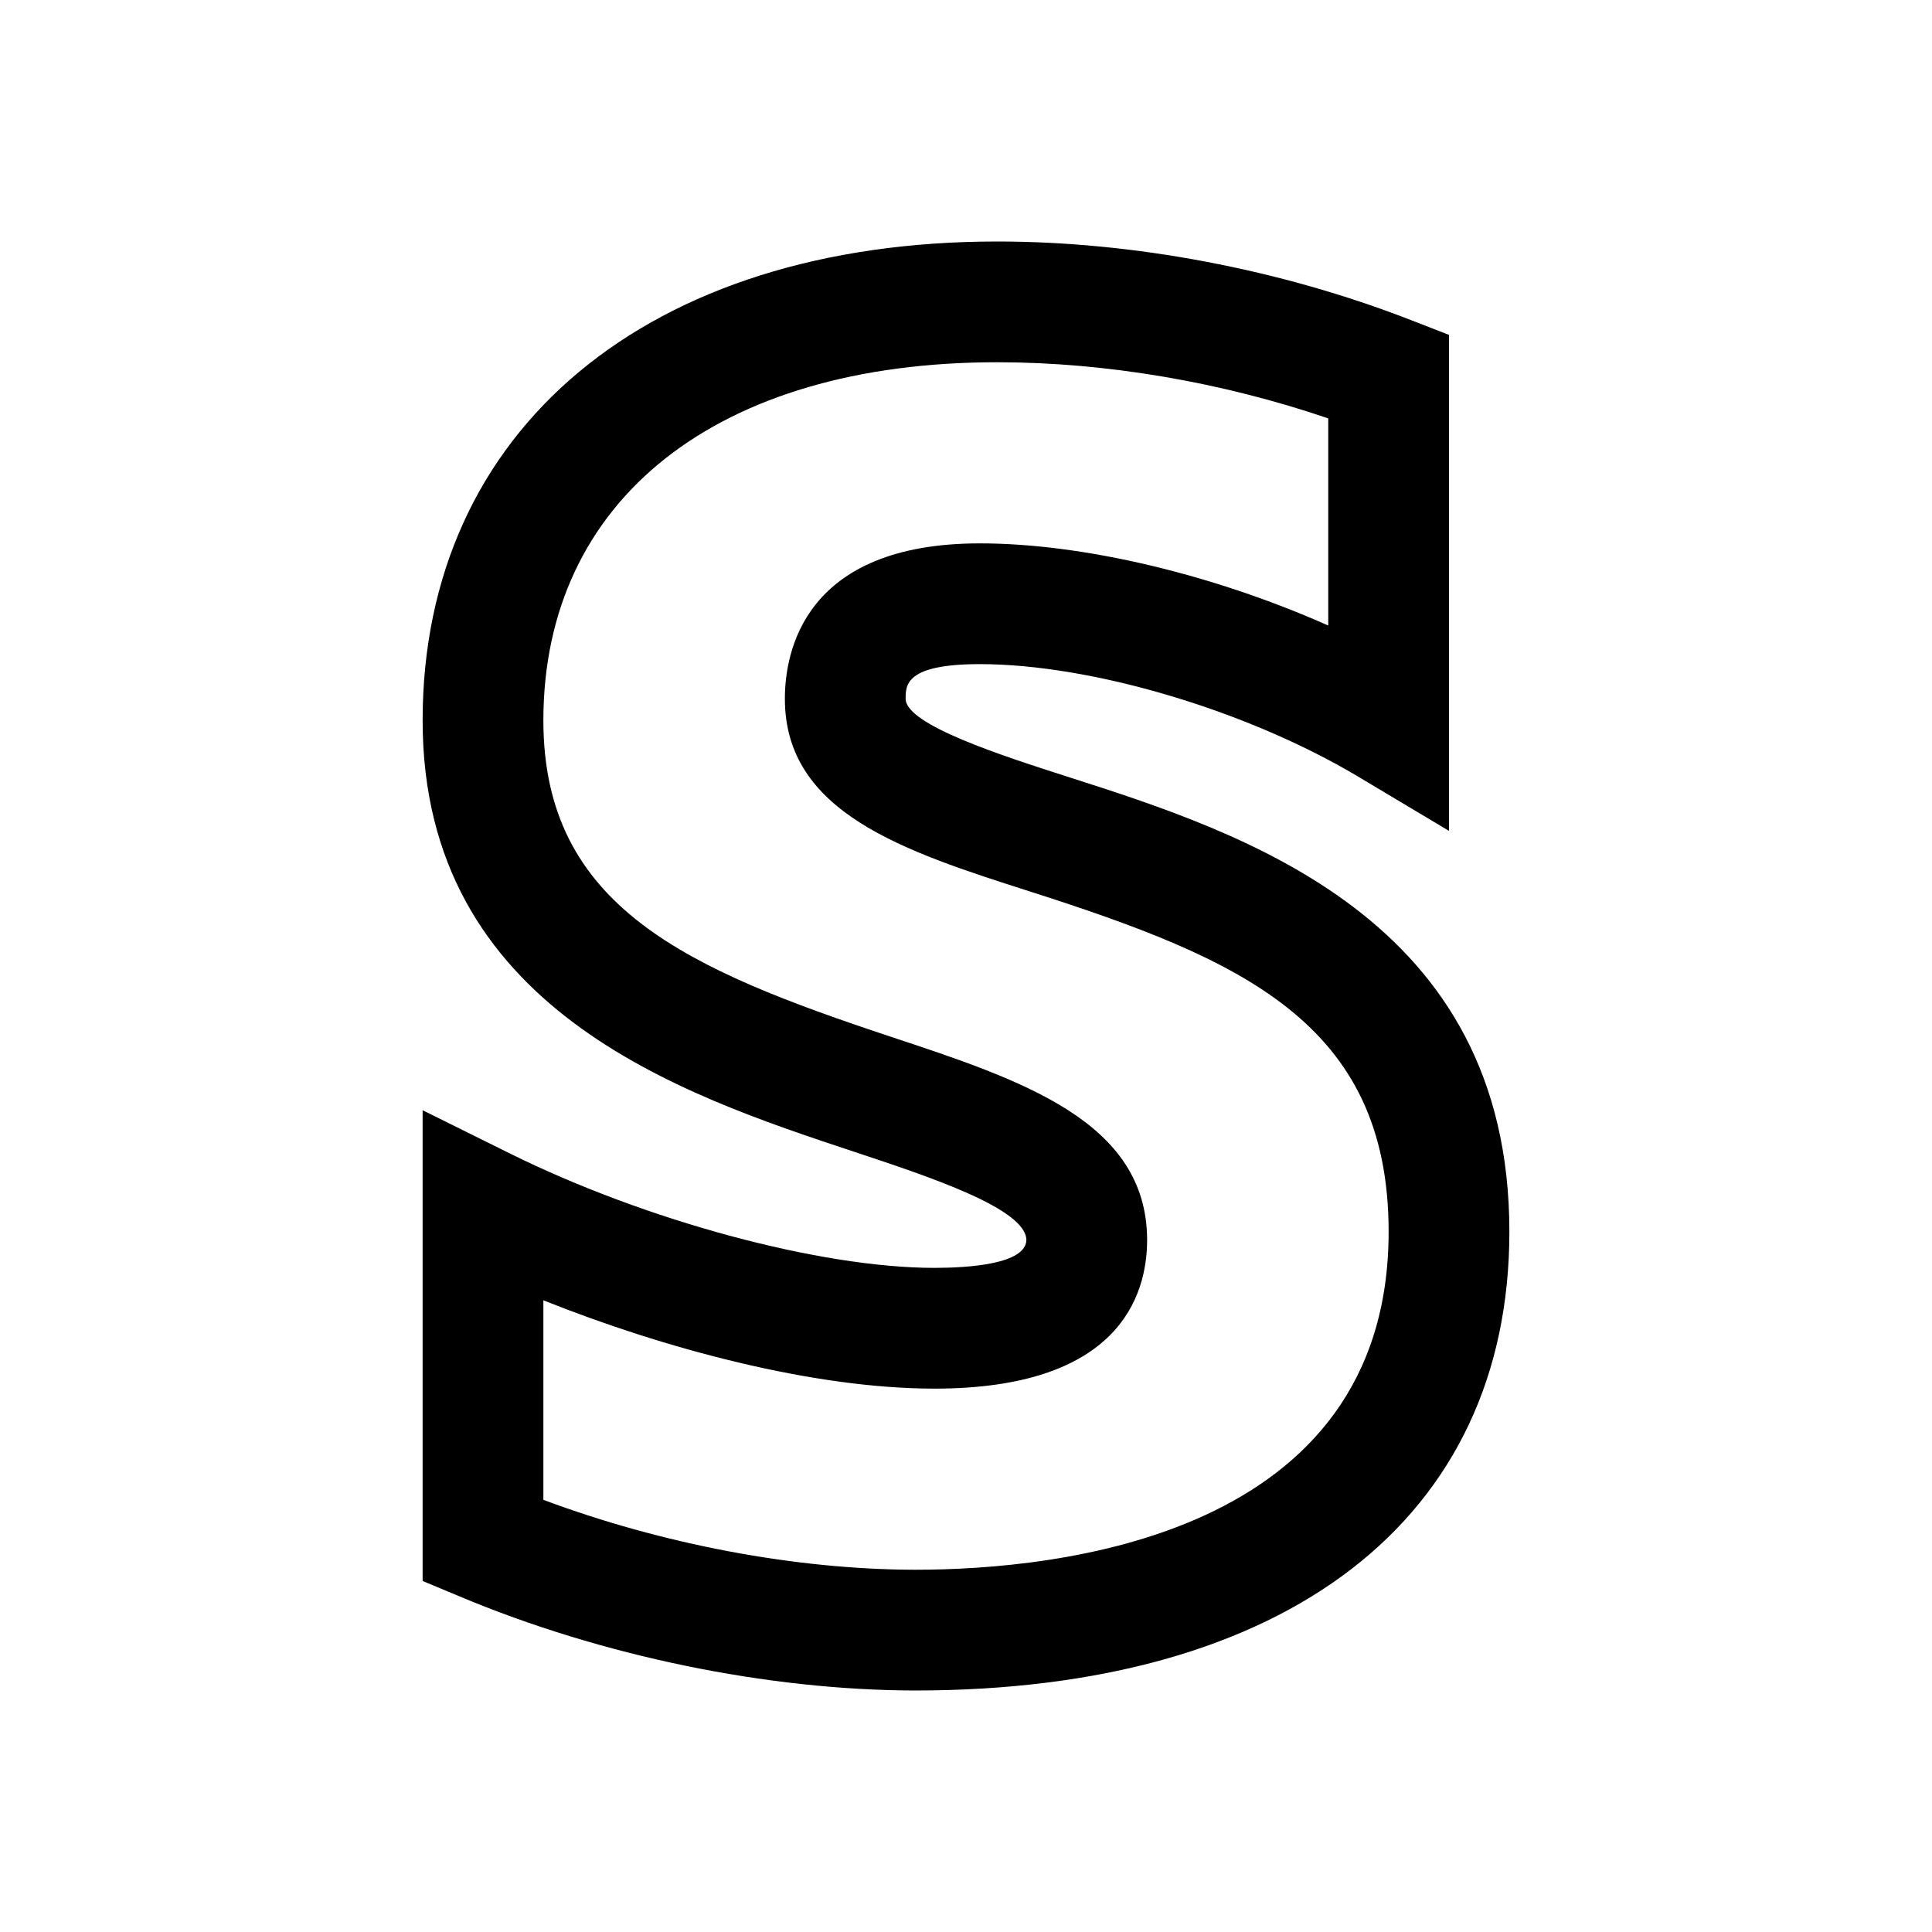
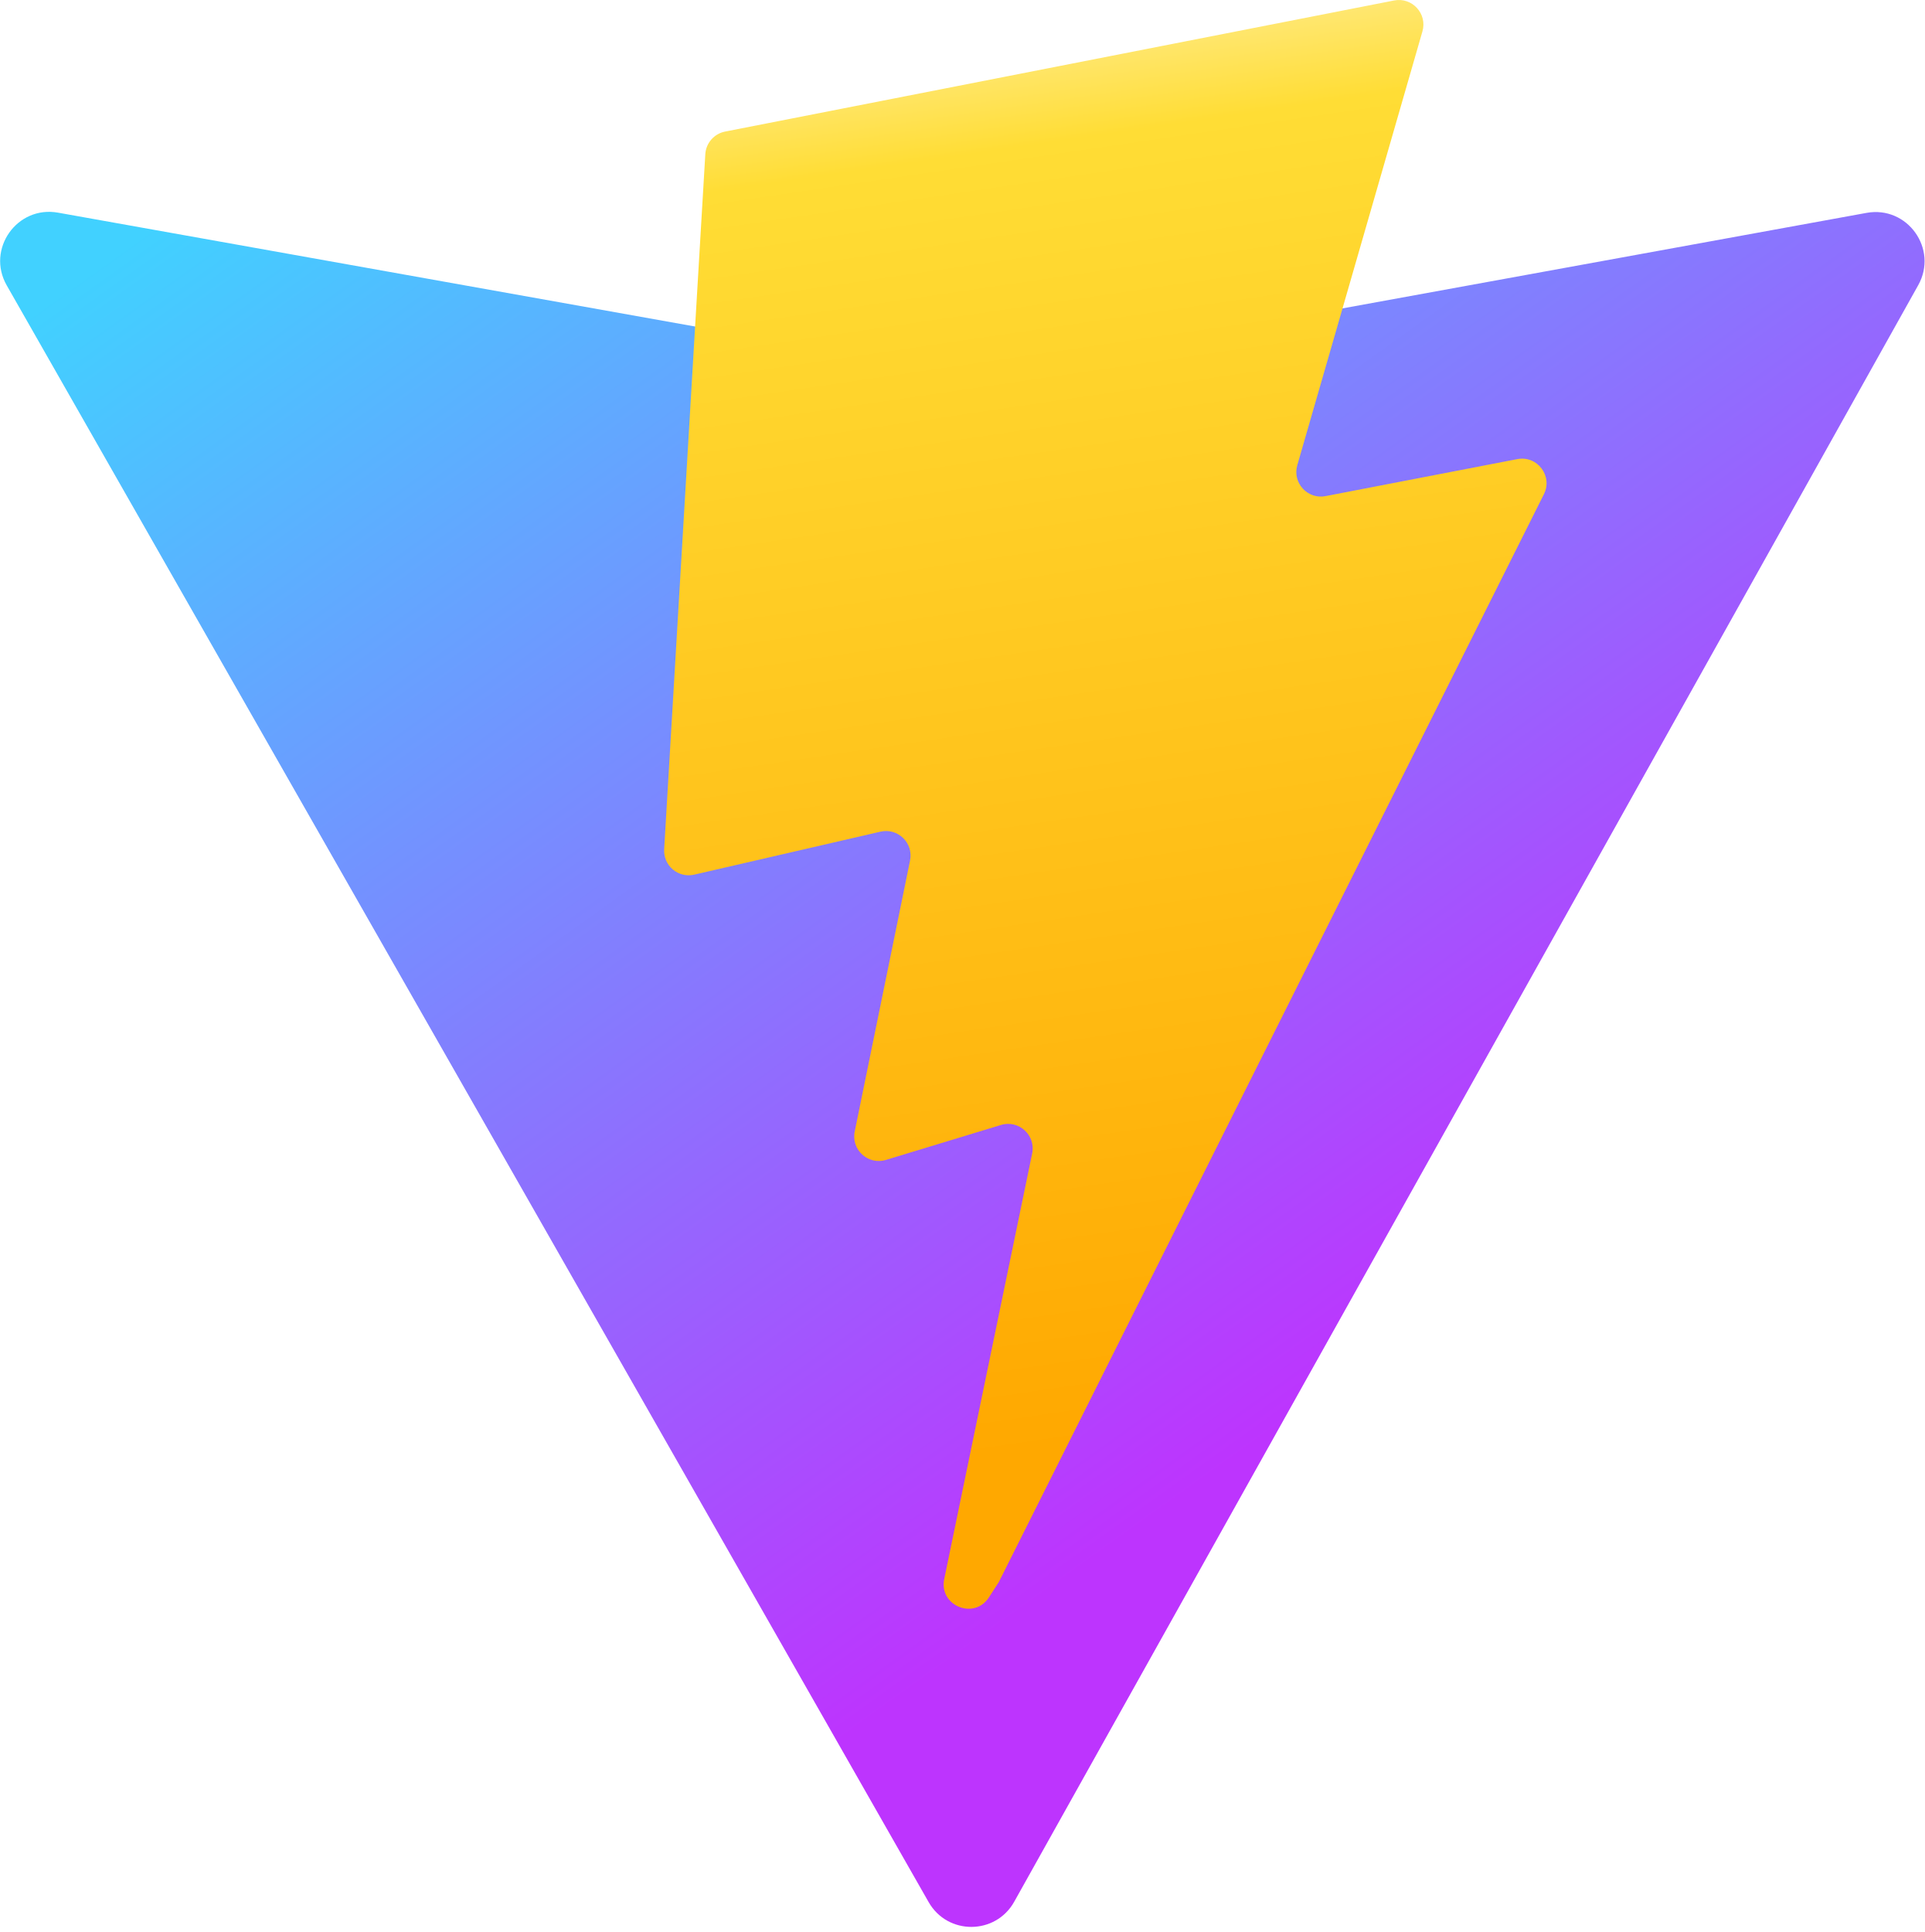
- <svg xmlns="http://www.w3.org/2000/svg" viewBox="0 0 32 32" width="32px" height="32px">
-   <path d="M 16.516 4 C 10.736 4 7 7.114 7 11.934 C 7 16.707 11.289 18.129 14.127 19.07 C 15.403 19.493 16.989 20.018 17 20.537 C 16.992 20.938 16.043 21 15.477 21 C 13.591 21 10.698 20.221 8.443 19.104 L 7 18.389 L 7 26.186 L 7.611 26.441 C 9.958 27.427 12.707 27.995 15.154 28 C 21.319 28 25 25.158 25 20.4 C 25 15.208 20.592 13.797 17.676 12.863 C 16.61 12.521 15 12.005 15 11.574 C 15 11.345 15 11 16.23 11 C 18.079 11 20.652 11.765 22.488 12.859 L 24 13.762 L 24 5.547 L 23.363 5.299 C 21.207 4.461 18.777 4 16.516 4 z M 16.516 6 C 18.315 6 20.237 6.328 22 6.93 L 22 10.361 C 20.114 9.522 17.953 9 16.23 9 C 13.315 9 13 10.8 13 11.574 C 13 13.465 14.975 14.099 17.066 14.768 C 20.541 15.881 23 16.934 23 20.4 C 23 25.453 17.513 26 15.156 26 C 13.175 25.996 10.967 25.577 9 24.842 L 9 21.537 C 10.993 22.334 13.466 23 15.477 23 C 18.531 23 18.997 21.466 19 20.543 L 19 20.537 L 19 20.531 C 18.992 18.575 16.935 17.894 14.756 17.172 C 11.386 16.054 9 15.025 9 11.934 C 9 8.273 11.88 6 16.516 6 z" />
+ <svg xmlns="http://www.w3.org/2000/svg" aria-hidden="true" role="img" class="iconify iconify--logos" width="31.88" height="32" preserveAspectRatio="xMidYMid meet" viewBox="0 0 256 257">
+   <defs>
+     <linearGradient id="IconifyId1813088fe1fbc01fb466" x1="-.828%" x2="57.636%" y1="7.652%" y2="78.411%">
+       <stop offset="0%" stop-color="#41D1FF" />
+       <stop offset="100%" stop-color="#BD34FE" />
+     </linearGradient>
+     <linearGradient id="IconifyId1813088fe1fbc01fb467" x1="43.376%" x2="50.316%" y1="2.242%" y2="89.03%">
+       <stop offset="0%" stop-color="#FFEA83" />
+       <stop offset="8.333%" stop-color="#FFDD35" />
+       <stop offset="100%" stop-color="#FFA800" />
+     </linearGradient>
+   </defs>
+   <path fill="url(#IconifyId1813088fe1fbc01fb466)" d="M255.153 37.938L134.897 252.976c-2.483 4.44-8.862 4.466-11.382.048L.875 37.958c-2.746-4.814 1.371-10.646 6.827-9.67l120.385 21.517a6.537 6.537 0 0 0 2.322-.004l117.867-21.483c5.438-.991 9.574 4.796 6.877 9.62Z" />
+   <path fill="url(#IconifyId1813088fe1fbc01fb467)" d="M185.432.063L96.44 17.501a3.268 3.268 0 0 0-2.634 3.014l-5.474 92.456a3.268 3.268 0 0 0 3.997 3.378l24.777-5.718c2.318-.535 4.413 1.507 3.936 3.838l-7.361 36.047c-.495 2.426 1.782 4.5 4.151 3.78l15.304-4.649c2.372-.72 4.652 1.36 4.15 3.788l-11.698 56.621c-.732 3.542 3.979 5.473 5.943 2.437l1.313-2.028l72.516-144.72c1.215-2.423-.88-5.186-3.54-4.672l-25.505 4.922c-2.396.462-4.435-1.77-3.759-4.114l16.646-57.705c.677-2.35-1.37-4.583-3.769-4.113Z" />
</svg>
